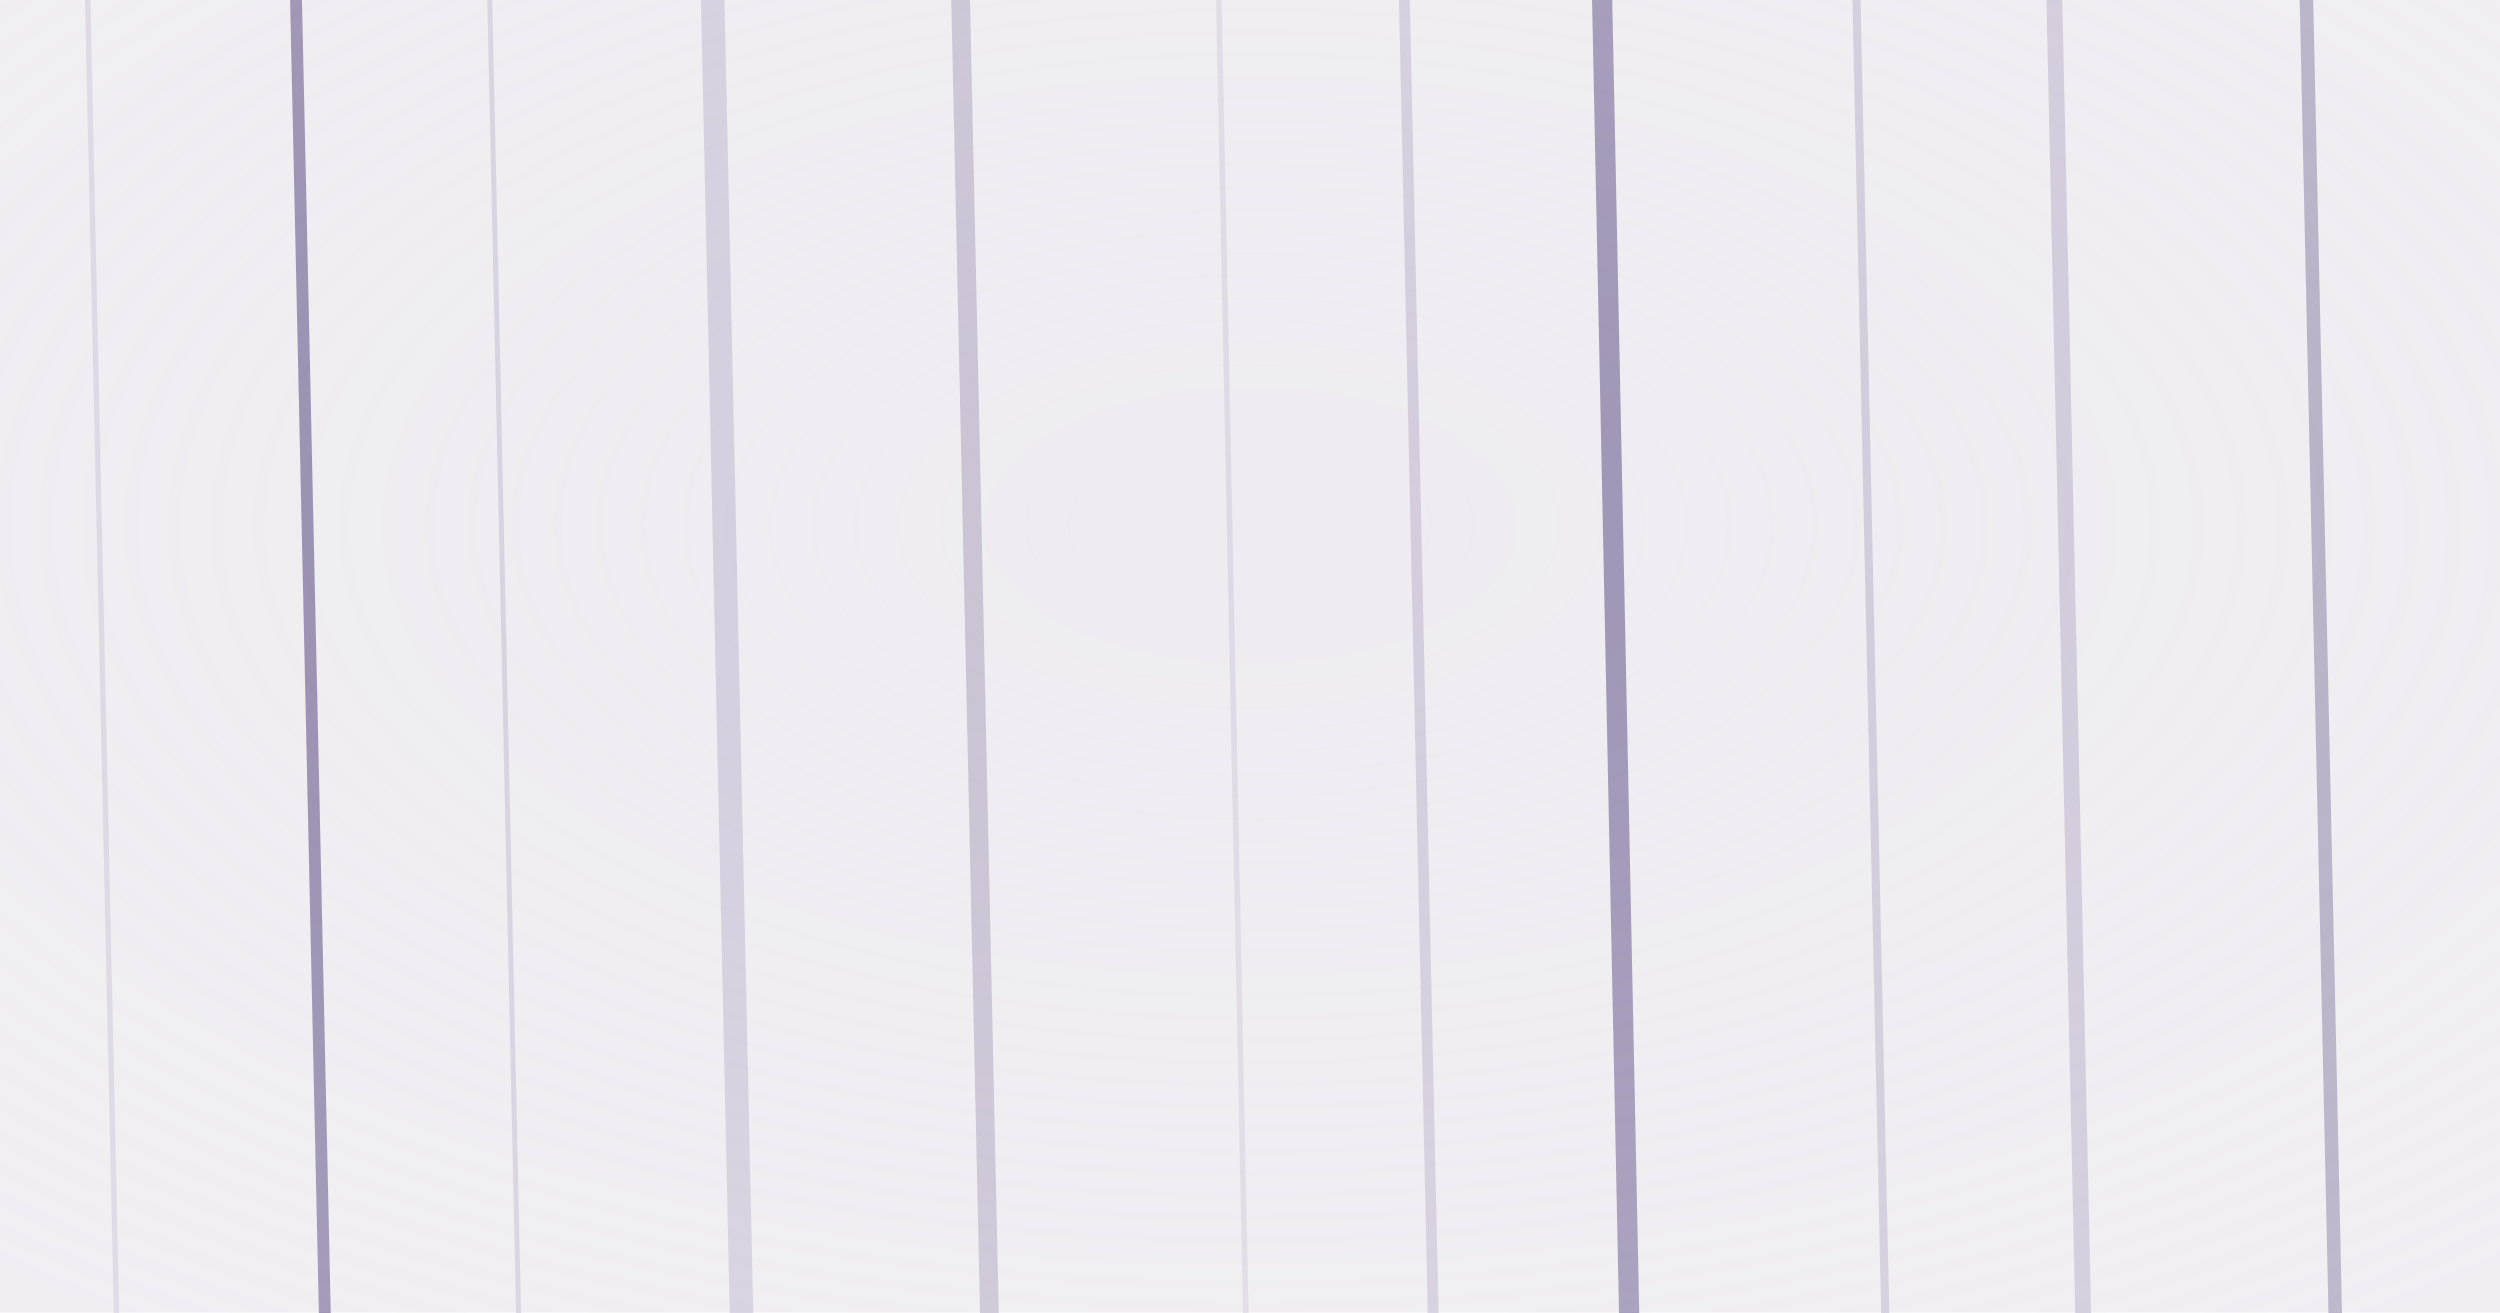
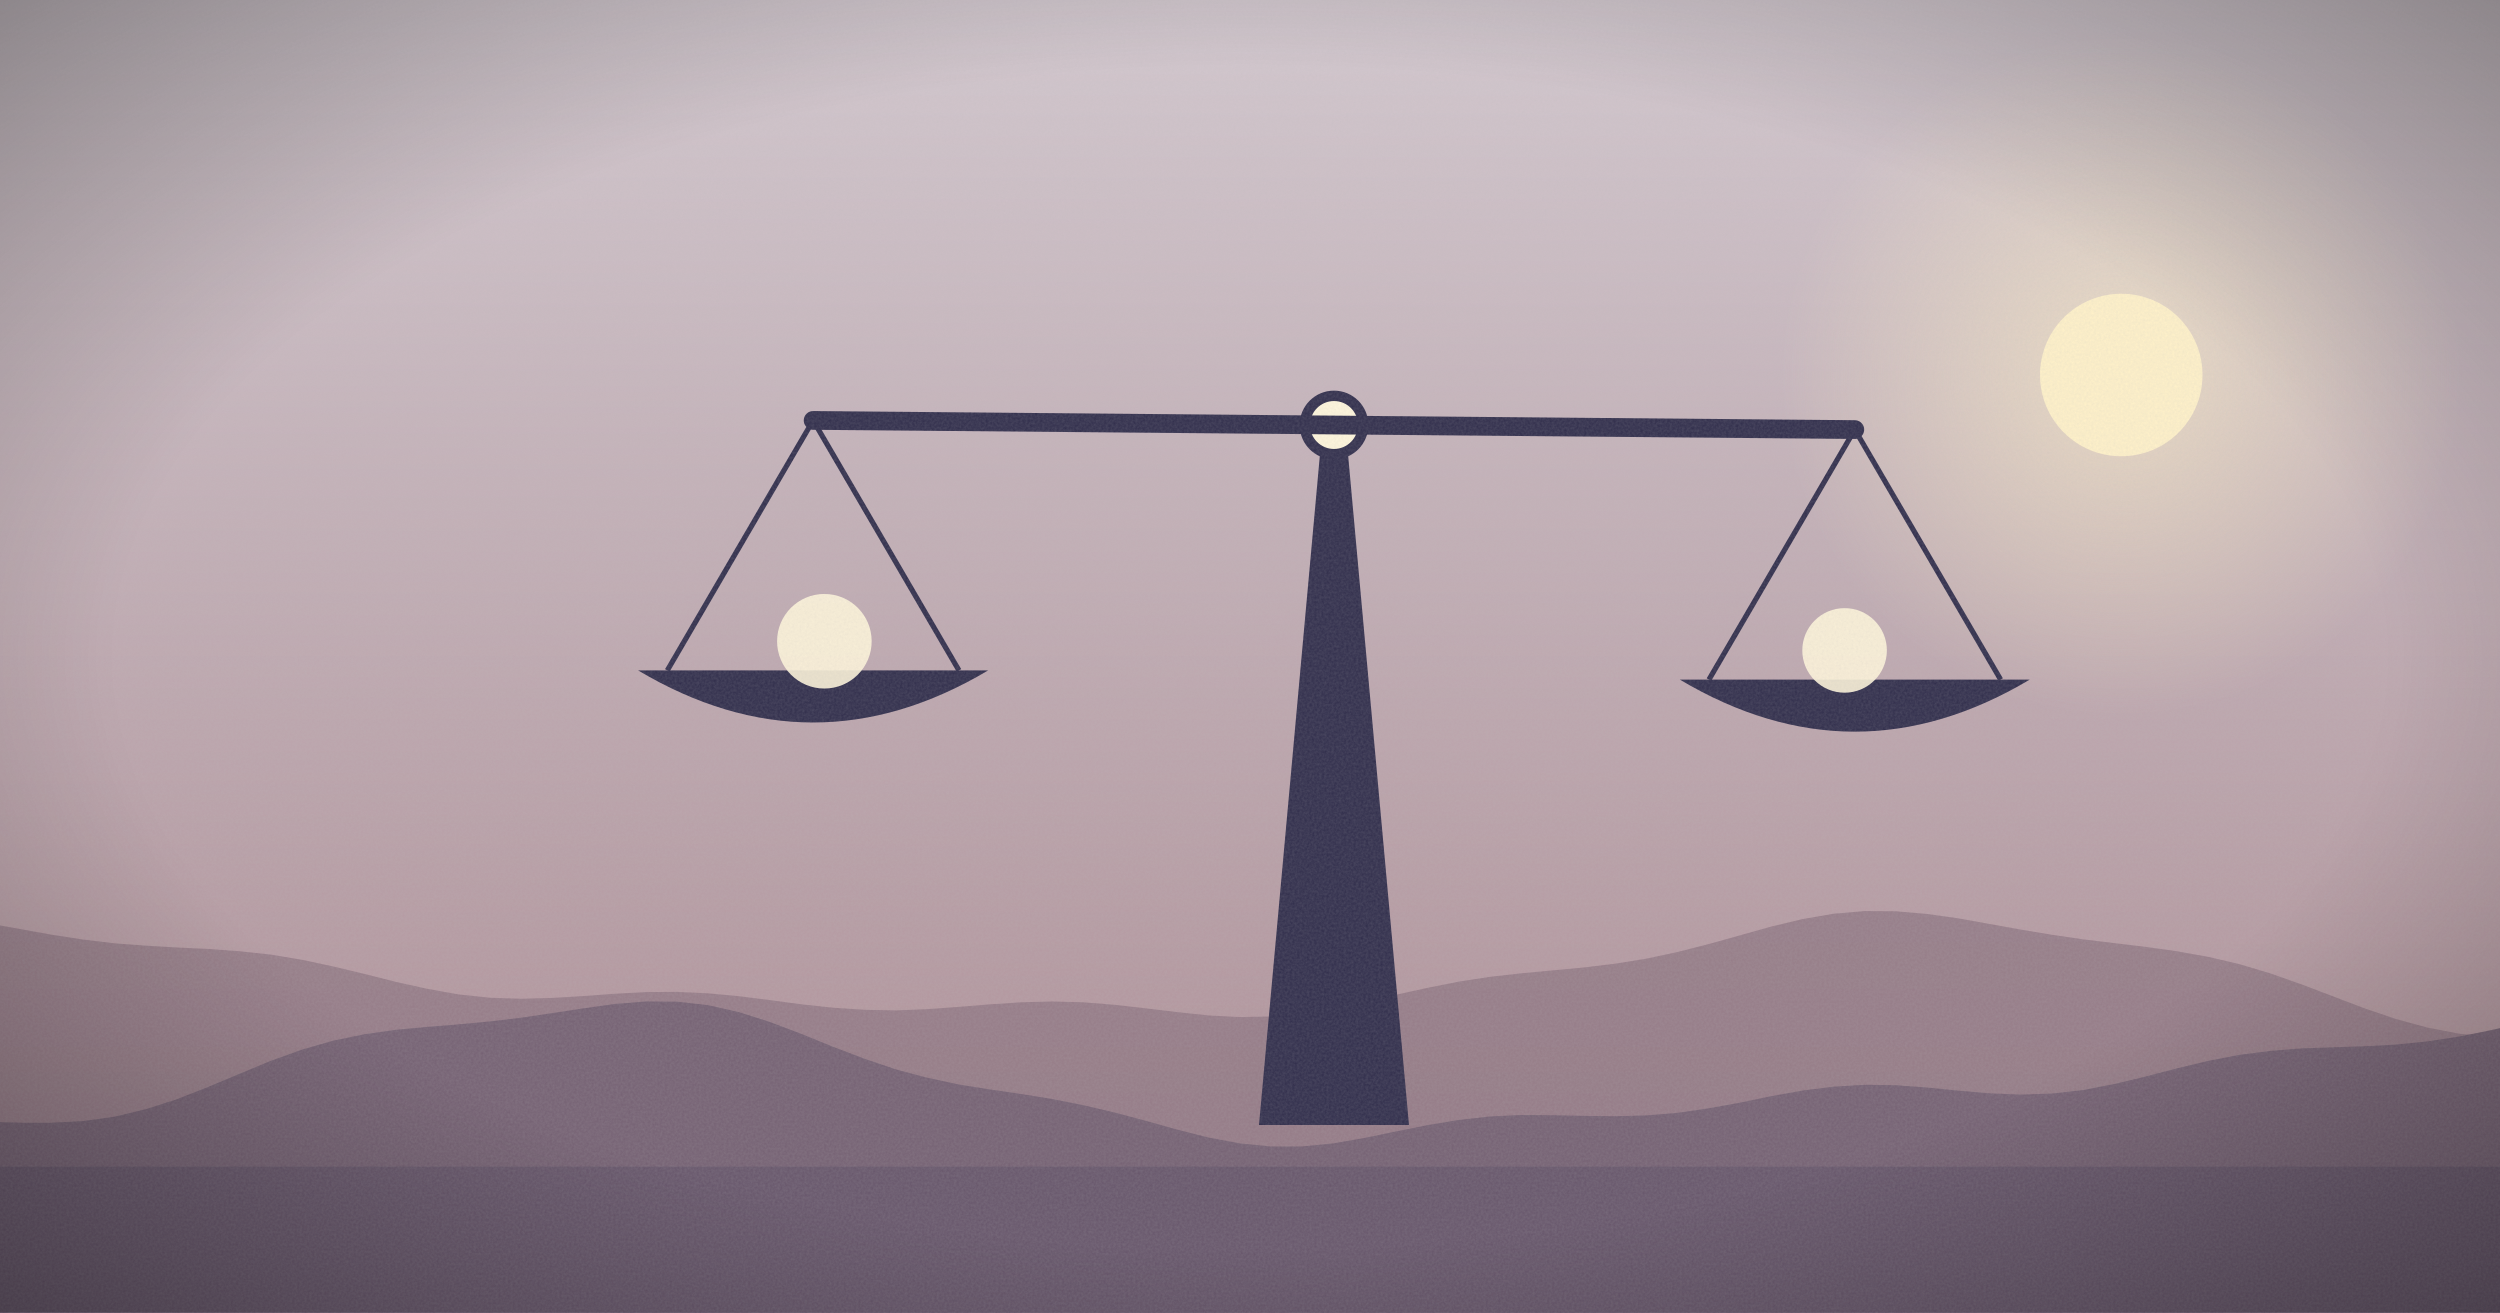
<svg xmlns="http://www.w3.org/2000/svg" viewBox="0 0 1200 630" width="1200" height="630">
-   <rect width="1200" height="630" fill="#eeecf0" />
-   <line x1="-193" y1="-50" x2="-177" y2="680" stroke="#635589" stroke-width="5.6" opacity="0.52" />
-   <line x1="-71" y1="-50" x2="-56" y2="680" stroke="#978bb3" stroke-width="9.4" opacity="0.52" />
-   <line x1="41" y1="-50" x2="57" y2="680" stroke="#a59bbd" stroke-width="2.6" opacity="0.28" />
-   <line x1="141" y1="-50" x2="157" y2="680" stroke="#635589" stroke-width="5.7" opacity="0.65" />
-   <line x1="234" y1="-50" x2="250" y2="680" stroke="#887ba9" stroke-width="2.4" opacity="0.25" />
-   <line x1="341" y1="-50" x2="357" y2="680" stroke="#978bb3" stroke-width="11.3" opacity="0.32" />
-   <line x1="460" y1="-50" x2="476" y2="680" stroke="#635589" stroke-width="9.0" opacity="0.28" />
-   <line x1="584" y1="-50" x2="599" y2="680" stroke="#b4acc8" stroke-width="2.7" opacity="0.28" />
-   <line x1="673" y1="-50" x2="689" y2="680" stroke="#887ba9" stroke-width="5.2" opacity="0.28" />
-   <line x1="768" y1="-50" x2="783" y2="680" stroke="#635589" stroke-width="9.7" opacity="0.58" />
-   <line x1="890" y1="-50" x2="906" y2="680" stroke="#a59bbd" stroke-width="3.9" opacity="0.42" />
-   <line x1="985" y1="-50" x2="1001" y2="680" stroke="#b4acc8" stroke-width="7.6" opacity="0.56" />
-   <line x1="1106" y1="-50" x2="1122" y2="680" stroke="#635589" stroke-width="6.5" opacity="0.43" />
-   <line x1="1221" y1="-50" x2="1236" y2="680" stroke="#978bb3" stroke-width="8.1" opacity="0.28" />
-   <line x1="1331" y1="-50" x2="1347" y2="680" stroke="#a59bbd" stroke-width="7.5" opacity="0.27" />
-   <rect width="1200" height="630" fill="url(#vg)" opacity="0.5" />
  <defs>
-     <radialGradient id="vg" cx="50%" cy="40%" r="75%">
-       <stop offset="0%" stop-color="#fdfcfa" stop-opacity="0" />
-       <stop offset="100%" stop-color="#fdfcfa" stop-opacity="0.35" />
+     <linearGradient id="sky" x1="0" y1="0" x2="0" y2="1">
+       <stop offset="0" stop-color="#d3c8cf" />
+       <stop offset="1" stop-color="#aa8991" />
+     </linearGradient>
+     <radialGradient id="sunglow">
+       <stop offset="0" stop-color="#fff1c9" stop-opacity=".65" />
+       <stop offset="1" stop-color="#fff1c9" stop-opacity="0" />
    </radialGradient>
+     <radialGradient id="vig" cx=".5" cy=".5" r=".75">
+       <stop offset=".6" stop-color="#000" stop-opacity="0" />
+       <stop offset="1" stop-color="#000" stop-opacity=".38" />
+     </radialGradient>
+     <filter id="grain" x="0" y="0" width="100%" height="100%">
+       <feTurbulence type="fractalNoise" baseFrequency=".85" numOctaves="2" stitchTiles="stitch" />
+       <feColorMatrix values="0 0 0 0 .5  0 0 0 0 .5  0 0 0 0 .5  0 0 0 .55 0" />
+     </filter>
  </defs>
+   <rect width="1200" height="630" fill="url(#sky)" />
+   <circle cx="1018.2" cy="180" r="163.9" fill="url(#sunglow)" />
+   <circle cx="1018.2" cy="180" r="39" fill="#fff1c9" />
+   <path d="M-20 650 L-20 441.1 L-5 443.3 L10 446 L25 448.7 L40 451 L55 452.8 L70 453.9 L85 454.8 L100 455.5 L115 456.6 L130 458.2 L145 460.7 L160 463.9 L175 467.5 L190 471.3 L205 474.6 L220 477.3 L235 478.9 L250 479.4 L265 479 L280 478.1 L295 477 L310 476.2 L325 476.1 L340 476.8 L355 478.2 L370 480.1 L385 482.1 L400 483.7 L415 484.7 L430 485 L445 484.4 L460 483.3 L475 482.1 L490 481.1 L505 480.7 L520 481.1 L535 482.3 L550 484 L565 485.8 L580 487.4 L595 488.2 L610 487.9 L625 486.5 L640 484.1 L655 481 L670 477.5 L685 474.2 L700 471.2 L715 468.9 L730 467.2 L745 465.8 L760 464.4 L775 462.6 L790 460.2 L805 457 L820 453.2 L835 449 L850 444.8 L865 441.2 L880 438.6 L895 437.3 L910 437.4 L925 438.7 L940 440.8 L955 443.5 L970 446.2 L985 448.7 L1000 450.9 L1015 452.7 L1030 454.5 L1045 456.6 L1060 459.3 L1075 462.8 L1090 467.3 L1105 472.6 L1120 478.3 L1135 484 L1150 489.1 L1165 493.2 L1180 496.1 L1195 497.7 L1210 498.1 L1220 650 Z" fill="#8f7582" opacity="0.8" />
+   <path d="M-20 650 L-20 538.4 L-5 538.5 L10 538.9 L25 538.9 L40 538.1 L55 536 L70 532.4 L85 527.6 L100 521.7 L115 515.4 L130 509.2 L145 503.8 L160 499.5 L175 496.4 L190 494.3 L205 492.9 L220 491.7 L235 490.3 L250 488.5 L265 486.3 L280 484 L295 481.9 L310 480.7 L325 480.8 L340 482.5 L355 485.9 L370 490.7 L385 496.4 L400 502.5 L415 508.2 L430 513.3 L445 517.3 L460 520.5 L475 522.9 L490 525.1 L505 527.5 L520 530.5 L535 534 L550 538 L565 542.2 L580 546 L595 548.8 L610 550.3 L625 550.3 L640 548.8 L655 546.2 L670 543.1 L685 540.1 L700 537.6 L715 535.9 L730 535.2 L745 535.3 L760 535.6 L775 535.8 L790 535.4 L805 534.2 L820 532 L835 529.3 L850 526.2 L865 523.5 L880 521.6 L895 520.7 L910 520.9 L925 522 L940 523.5 L955 524.8 L970 525.4 L985 524.9 L1000 523.2 L1015 520.3 L1030 516.7 L1045 512.8 L1060 509.2 L1075 506.3 L1090 504.4 L1105 503.2 L1120 502.7 L1135 502.2 L1150 501.4 L1165 499.9 L1180 497.6 L1195 494.6 L1210 491.3 L1220 650 Z" fill="#736072" opacity="0.95" />
+   <rect x="0" y="560" width="1200" height="630" fill="#67566b" />
+   <polygon points="604.318,540 676.318,540 646.318,210 634.318,210" fill="#302d4b" />
+   <circle cx="640.318" cy="204" r="14" fill="#fff6dc" stroke="#302d4b" stroke-width="5" />
+   <line x1="390.3" y1="201.8" x2="890.3" y2="206.2" stroke="#302d4b" stroke-width="9" stroke-linecap="round" />
+   <line x1="390.3" y1="201.8" x2="320.3" y2="321.8" stroke="#302d4b" stroke-width="2.5" />
+   <line x1="390.3" y1="201.8" x2="460.3" y2="321.8" stroke="#302d4b" stroke-width="2.5" />
+   <path d="M306.3 321.8 Q390.3 371.8 474.3 321.8 Z" fill="#302d4b" />
+   <circle cx="395.7" cy="307.8" r="22.7" fill="#fff6dc" opacity=".9" />
+   <line x1="890.3" y1="206.2" x2="820.3" y2="326.2" stroke="#302d4b" stroke-width="2.5" />
+   <line x1="890.3" y1="206.2" x2="960.3" y2="326.2" stroke="#302d4b" stroke-width="2.5" />
+   <path d="M806.3 326.2 Q890.3 376.2 974.3 326.2 Z" fill="#302d4b" />
+   <circle cx="885.4" cy="312.2" r="20.3" fill="#fff6dc" opacity=".9" />
+   <rect width="1200" height="630" filter="url(#grain)" opacity=".35" />
+   <rect width="1200" height="630" fill="url(#vig)" />
</svg>
